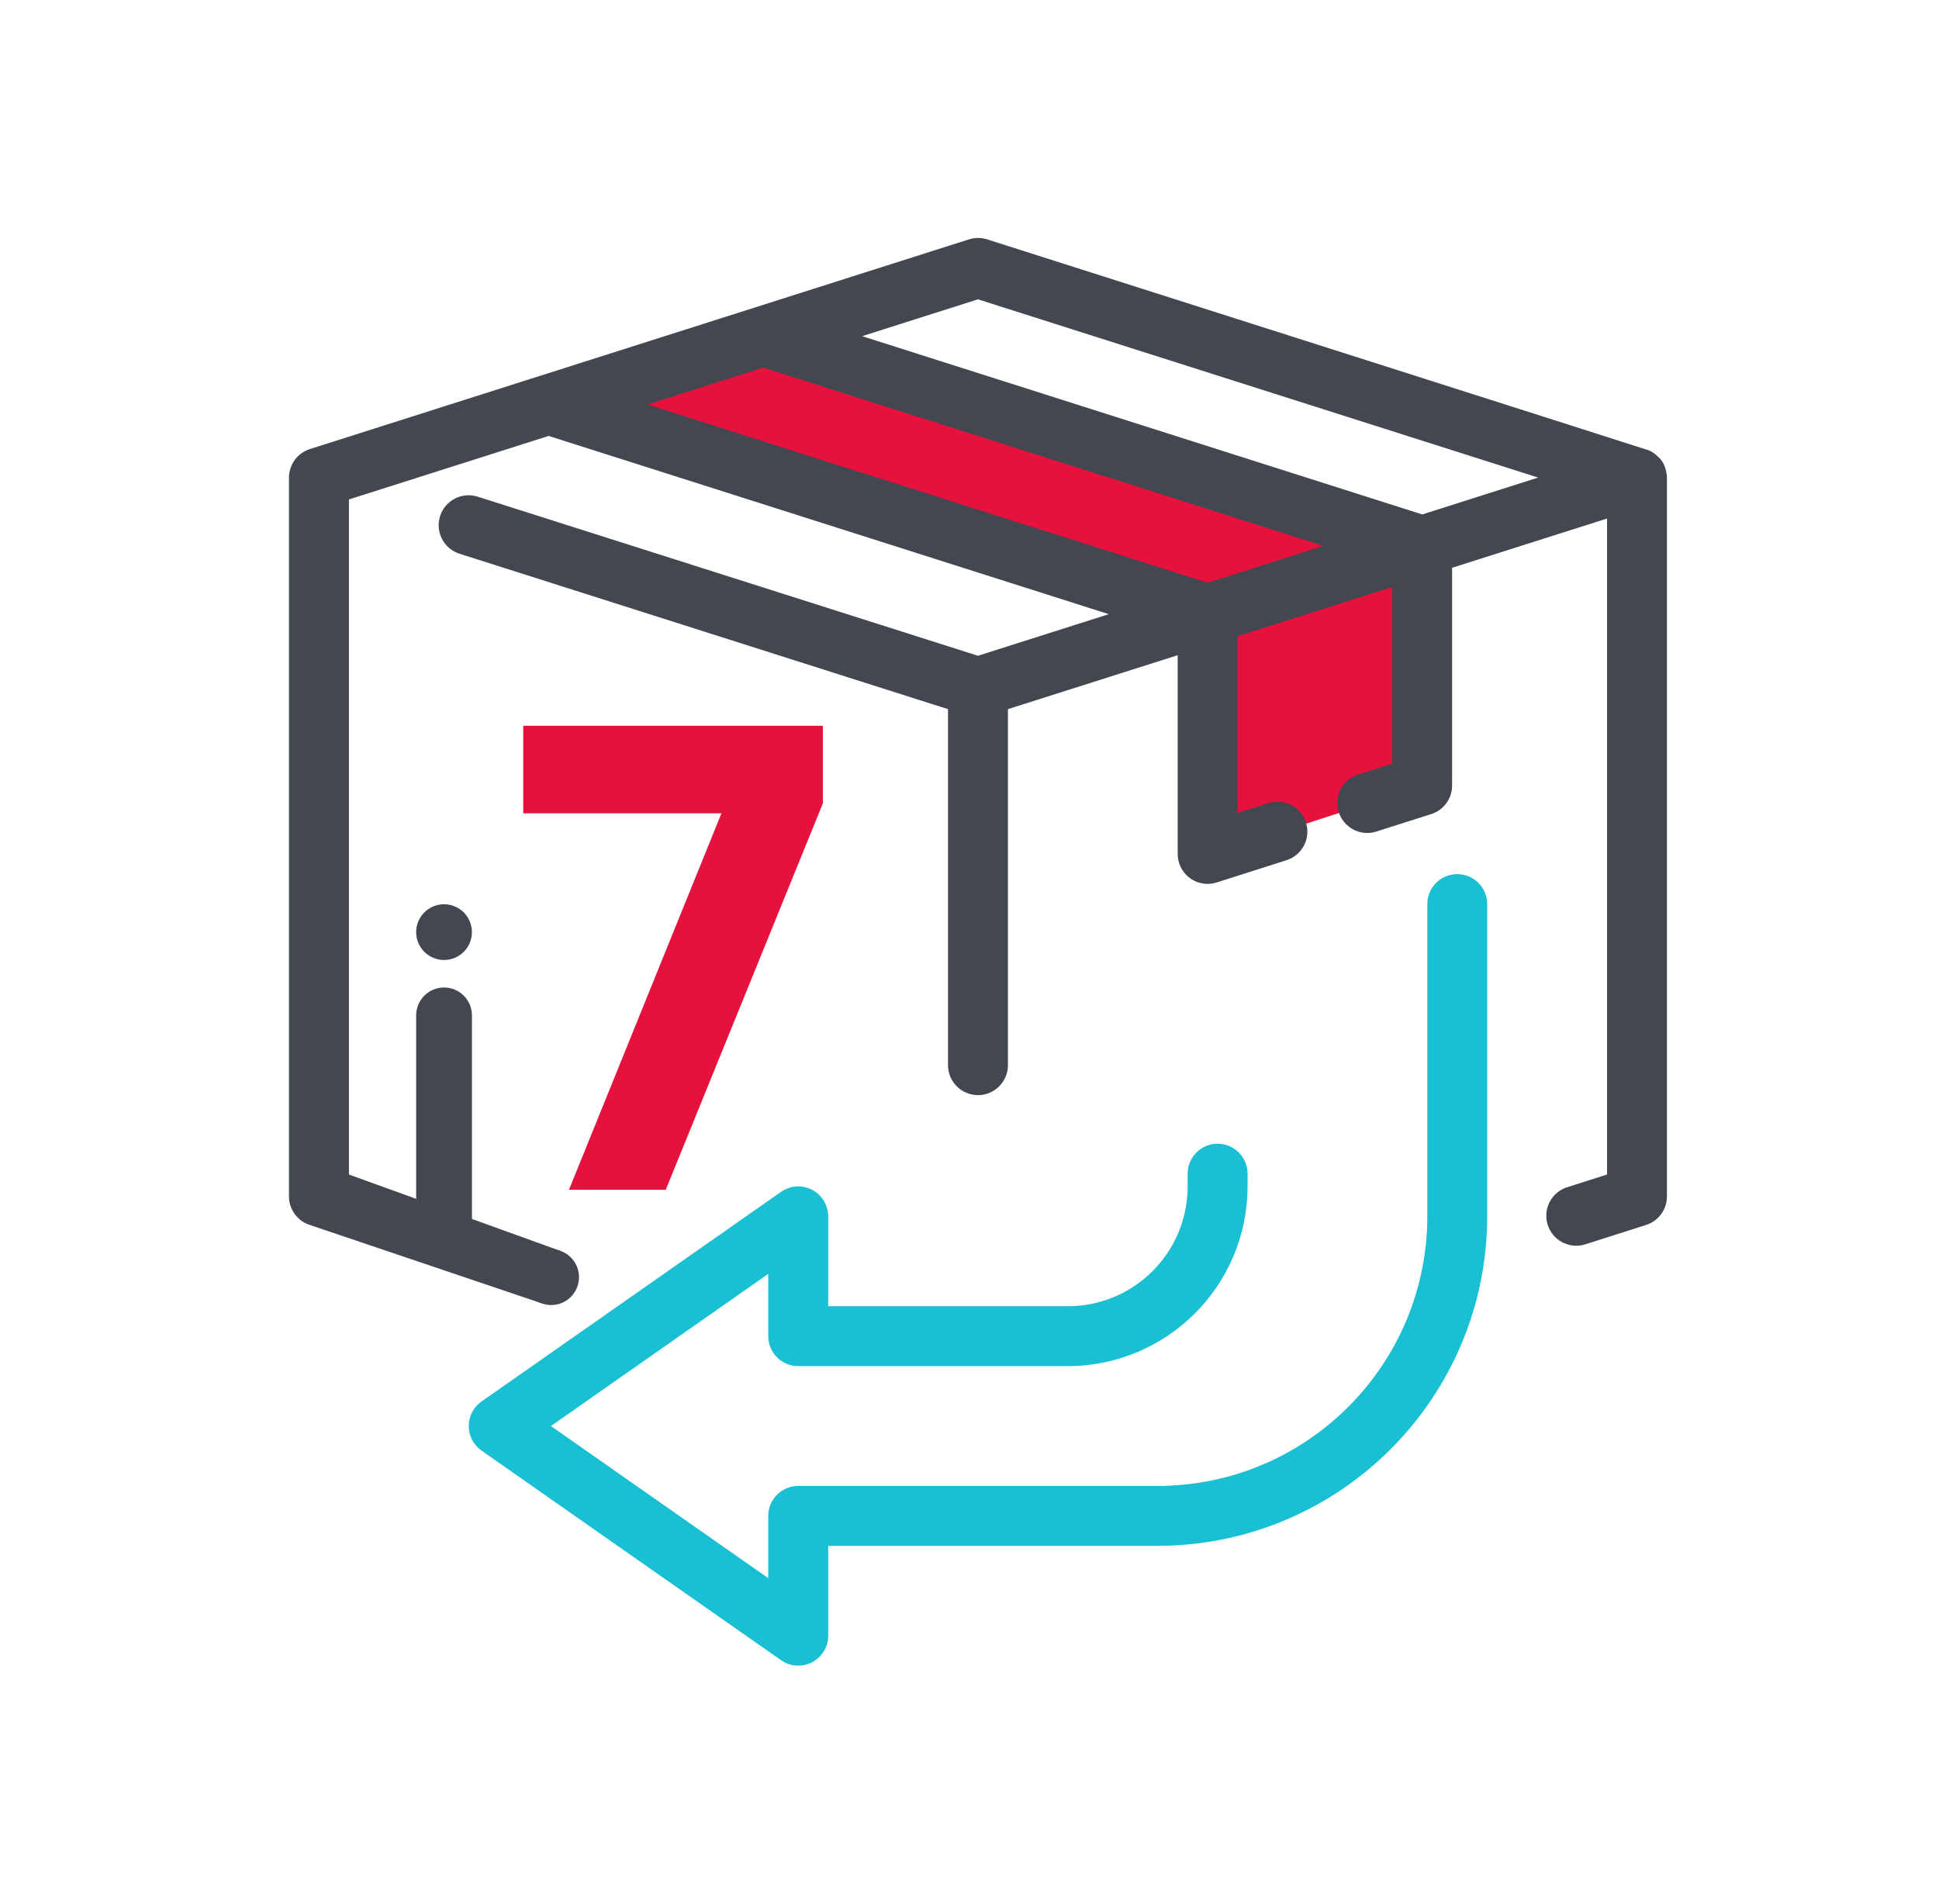
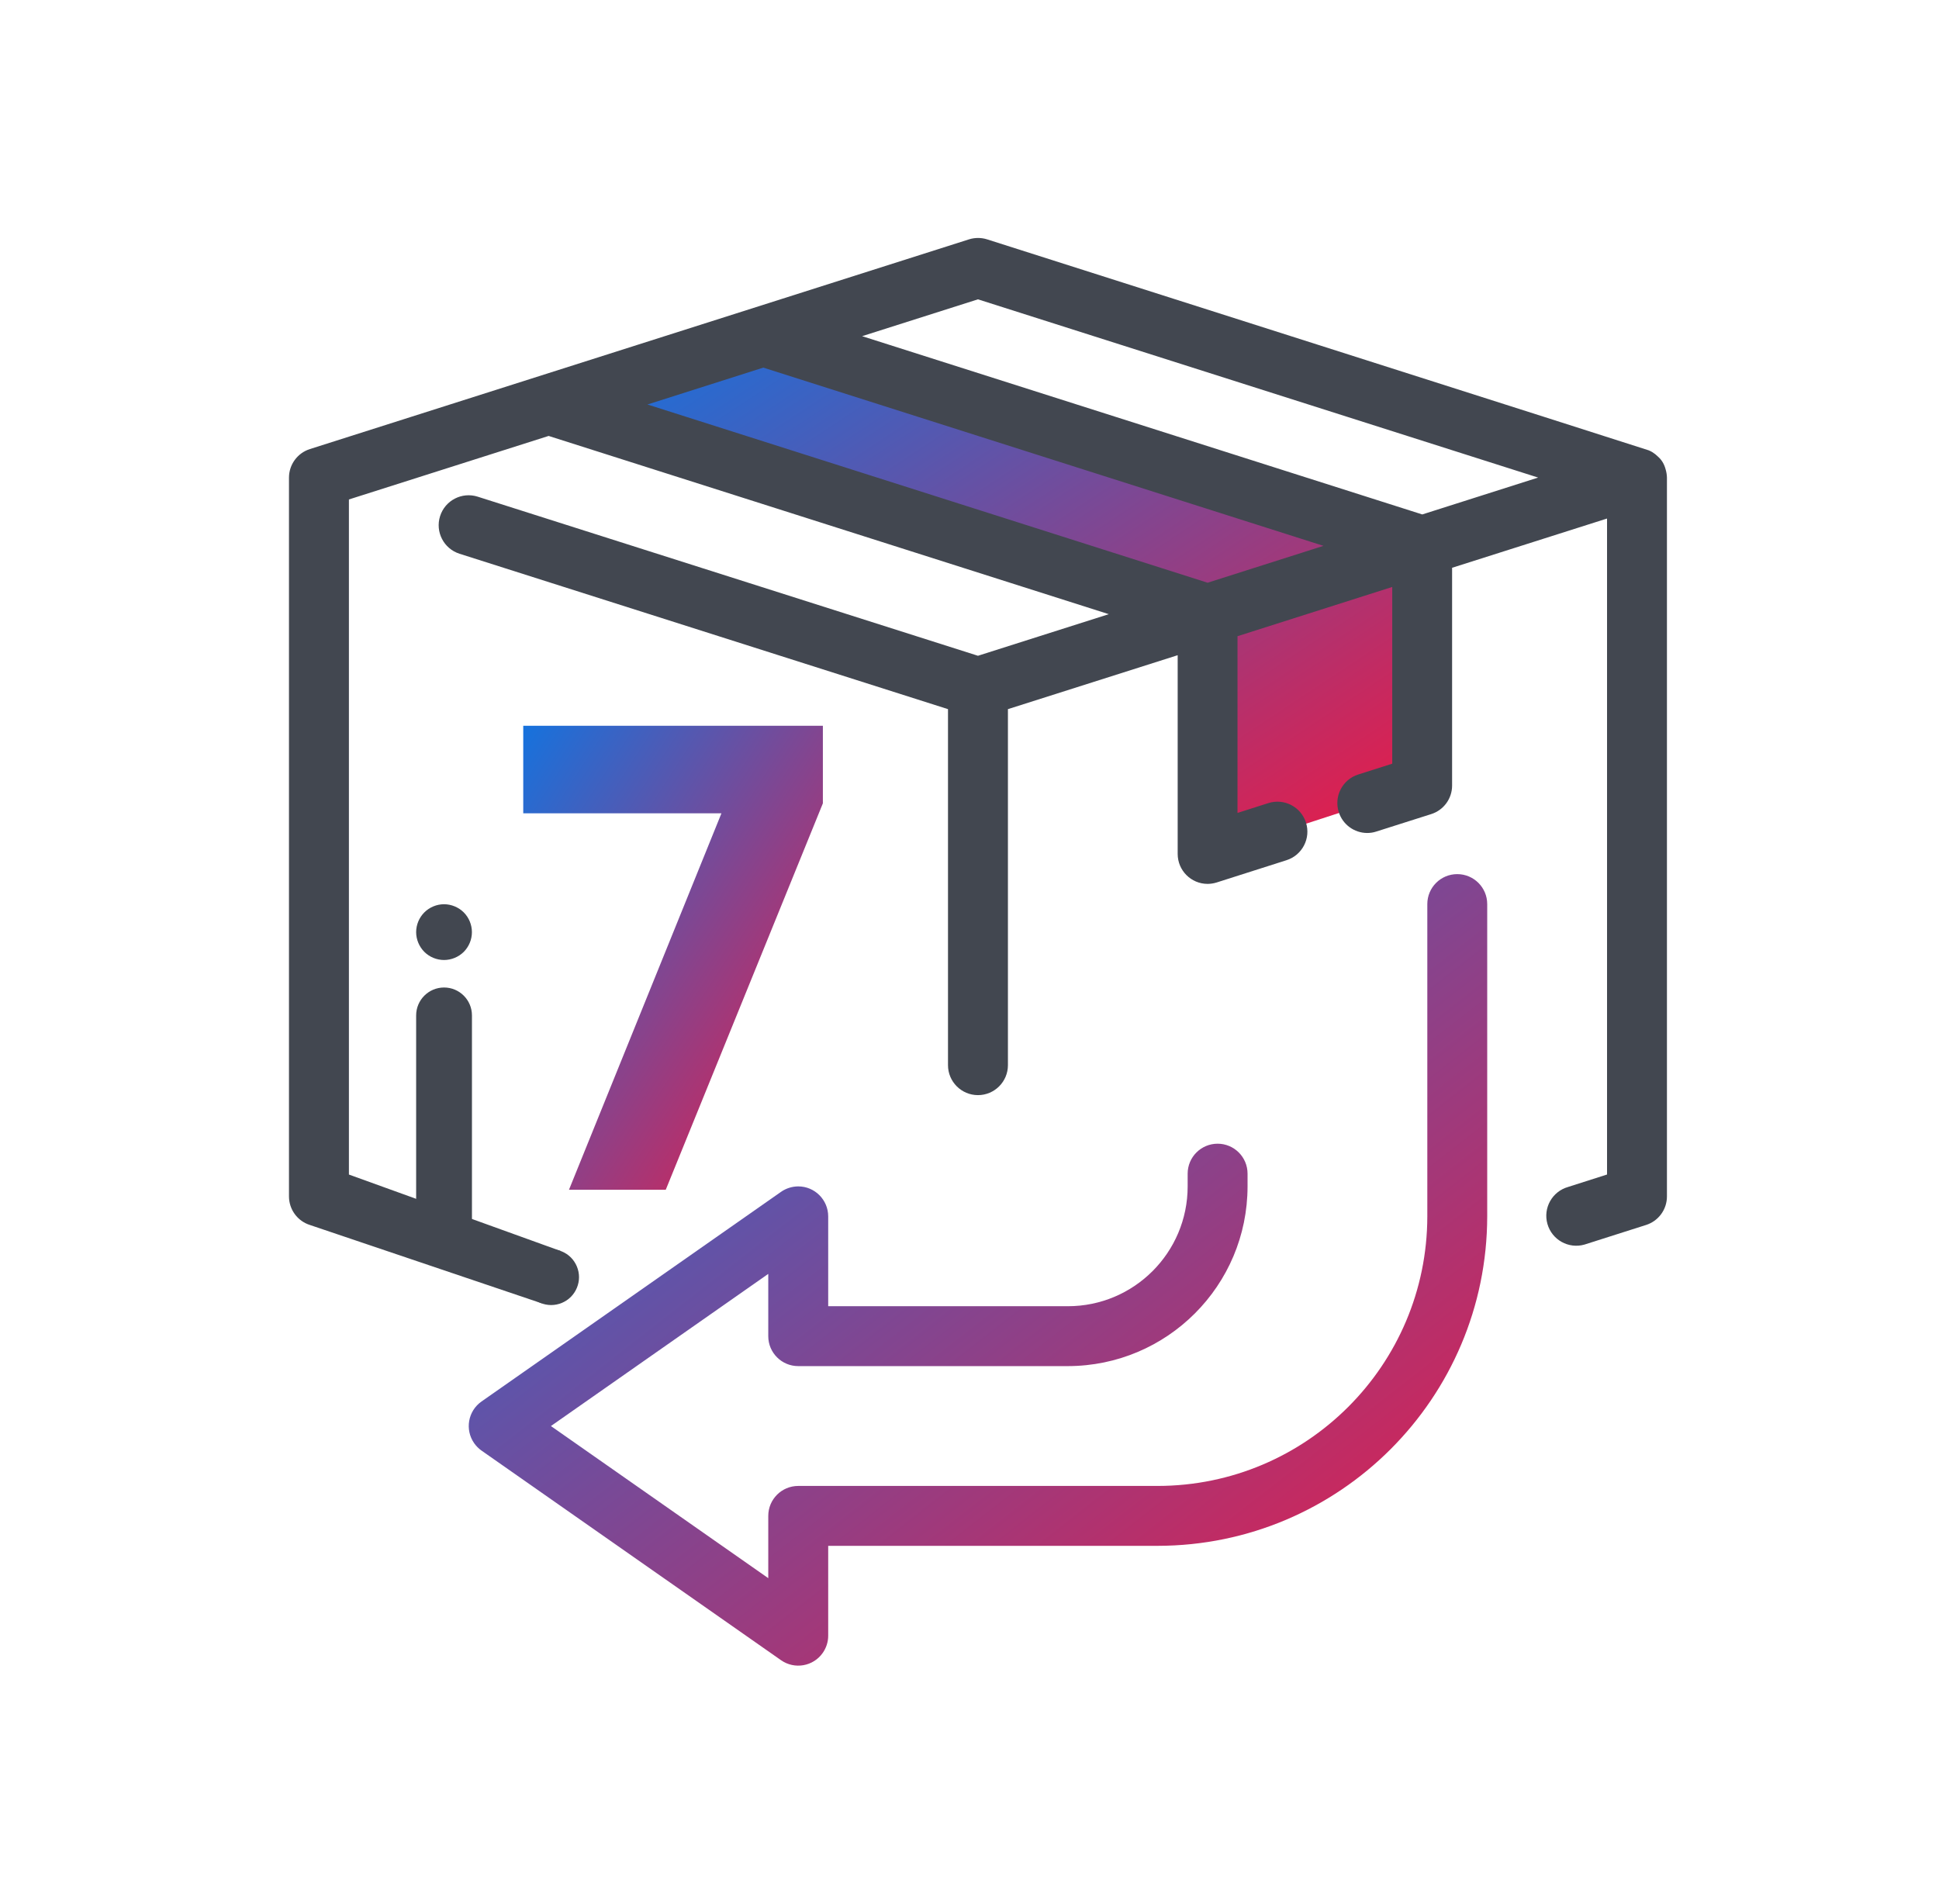
<svg xmlns="http://www.w3.org/2000/svg" width="55" height="54" viewBox="0 0 55 54" fill="none">
-   <path fill-rule="evenodd" clip-rule="evenodd" d="M23.81 9.511L39.92 14.546V22.43L34.59 24.165V16.672L17.819 11.325L23.81 9.511Z" fill="#E6123D" />
+   <defs>
+     <linearGradient id="mixplusBrand" x1="0%" y1="0%" x2="100%" y2="100%">
+       <stop offset="0%" stop-color="#1672dd" />
+       <stop offset="100%" stop-color="#ed1944" />
+     </linearGradient>
+   </defs>
+   <path fill-rule="evenodd" clip-rule="evenodd" d="M23.81 9.511L39.92 14.546V22.43L34.59 24.165V16.672L17.819 11.325L23.81 9.511Z" fill="url(#mixplusBrand)" />
  <path fill-rule="evenodd" clip-rule="evenodd" d="M47.247 13.319C47.206 13.159 47.13 13.042 47.028 12.952C46.98 12.904 46.927 12.862 46.869 12.826C46.837 12.807 46.803 12.79 46.768 12.775C46.744 12.761 28 6.79 28 6.79C27.833 6.737 27.653 6.737 27.485 6.79L8.792 12.738C8.439 12.849 8.198 13.176 8.197 13.547V33.939C8.198 34.31 8.438 34.638 8.792 34.749L15.357 36.968C15.524 37.022 15.905 35.487 15.905 35.487L9.897 33.318V14.168L15.562 12.366L31.451 17.422L27.74 18.602L13.55 14.089C13.103 13.947 12.625 14.194 12.483 14.641C12.341 15.088 12.588 15.566 13.035 15.708L26.89 20.116V30.215C26.89 30.684 27.271 31.065 27.74 31.065C28.209 31.065 28.59 30.684 28.59 30.215V20.116L33.405 18.586V24.223C33.405 24.692 33.785 25.073 34.255 25.073C34.341 25.072 34.427 25.059 34.51 25.033L36.492 24.401C36.939 24.258 37.187 23.781 37.044 23.333C36.902 22.886 36.424 22.639 35.977 22.781L35.102 23.06V18.047L39.491 16.65V21.663L38.526 21.97C38.079 22.112 37.832 22.59 37.974 23.037C38.086 23.389 38.412 23.628 38.781 23.629C38.868 23.629 38.954 23.616 39.036 23.589L40.594 23.094C40.948 22.983 41.189 22.655 41.189 22.284V16.106L45.584 14.709V33.317L44.479 33.67C44.028 33.798 43.765 34.267 43.893 34.719C44.021 35.17 44.491 35.433 44.942 35.305C44.958 35.301 46.688 34.749 46.688 34.749C47.042 34.638 47.283 34.31 47.283 33.939V13.547C47.281 13.47 47.269 13.393 47.247 13.319ZM34.254 16.53L18.365 11.474L21.651 10.428L37.541 15.484L34.254 16.53ZM24.454 9.536L40.343 14.593L43.629 13.547L27.74 8.491L24.454 9.536Z" fill="#424750" />
  <path d="M12.596 28.012C12.159 28.012 11.804 28.367 11.804 28.804L11.804 34.553C11.804 34.99 12.159 35.344 12.596 35.344C13.033 35.344 13.387 34.99 13.387 34.553V28.804C13.387 28.367 13.033 28.012 12.596 28.012Z" fill="#424750" />
  <path d="M12.595 25.65C12.387 25.65 12.183 25.735 12.036 25.882C11.889 26.029 11.804 26.233 11.804 26.442C11.804 26.649 11.889 26.853 12.036 27.001C12.183 27.148 12.387 27.232 12.595 27.232C12.803 27.232 13.007 27.148 13.155 27.001C13.302 26.853 13.386 26.65 13.386 26.442C13.386 26.233 13.302 26.029 13.155 25.882C13.007 25.735 12.803 25.65 12.595 25.65Z" fill="#424750" />
  <path d="M15.633 35.438C15.425 35.438 15.221 35.522 15.073 35.669C14.926 35.816 14.842 36.02 14.842 36.229C14.842 36.437 14.926 36.641 15.073 36.789C15.221 36.936 15.425 37.02 15.633 37.02C15.841 37.02 16.045 36.936 16.192 36.789C16.339 36.641 16.424 36.437 16.424 36.229C16.424 36.02 16.339 35.816 16.192 35.669C16.045 35.522 15.841 35.438 15.633 35.438Z" fill="#424750" />
-   <path d="M41.335 24.796C40.866 24.796 40.486 25.176 40.486 25.646V34.504C40.481 38.725 37.06 42.146 32.838 42.151H22.642C22.173 42.151 21.792 42.531 21.792 43.001V44.767L15.627 40.452L21.792 36.136V37.903C21.792 38.372 22.173 38.752 22.642 38.752H30.289C33.104 38.749 35.385 36.469 35.387 33.654V33.293C35.387 32.824 35.007 32.443 34.538 32.443C34.068 32.443 33.688 32.824 33.688 33.293V33.654C33.688 35.531 32.166 37.053 30.289 37.053H23.492V34.504C23.491 34.035 23.111 33.654 22.642 33.654C22.468 33.655 22.298 33.708 22.155 33.808L13.658 39.756C13.274 40.025 13.181 40.555 13.45 40.939C13.507 41.02 13.577 41.091 13.658 41.148L22.155 47.095C22.54 47.364 23.07 47.27 23.338 46.886C23.438 46.743 23.492 46.574 23.492 46.4V43.85H32.838C37.998 43.844 42.179 39.663 42.185 34.504V25.646C42.185 25.176 41.804 24.796 41.335 24.796Z" fill="#19BFD3" />
-   <path fill-rule="evenodd" clip-rule="evenodd" d="M14.842 20.587H23.341V22.788L18.884 33.75H16.139L20.464 23.07H14.842V20.587Z" fill="#E6123D" />
+   <path d="M41.335 24.796C40.866 24.796 40.486 25.176 40.486 25.646V34.504C40.481 38.725 37.06 42.146 32.838 42.151H22.642C22.173 42.151 21.792 42.531 21.792 43.001V44.767L15.627 40.452L21.792 36.136V37.903C21.792 38.372 22.173 38.752 22.642 38.752H30.289C33.104 38.749 35.385 36.469 35.387 33.654V33.293C35.387 32.824 35.007 32.443 34.538 32.443C34.068 32.443 33.688 32.824 33.688 33.293V33.654C33.688 35.531 32.166 37.053 30.289 37.053H23.492V34.504C23.491 34.035 23.111 33.654 22.642 33.654C22.468 33.655 22.298 33.708 22.155 33.808L13.658 39.756C13.274 40.025 13.181 40.555 13.45 40.939C13.507 41.02 13.577 41.091 13.658 41.148L22.155 47.095C22.54 47.364 23.07 47.27 23.338 46.886C23.438 46.743 23.492 46.574 23.492 46.4V43.85H32.838C37.998 43.844 42.179 39.663 42.185 34.504V25.646C42.185 25.176 41.804 24.796 41.335 24.796Z" fill="url(#mixplusBrand)" />
+   <path fill-rule="evenodd" clip-rule="evenodd" d="M14.842 20.587H23.341V22.788L18.884 33.75H16.139L20.464 23.07H14.842V20.587Z" fill="url(#mixplusBrand)" />
</svg>
